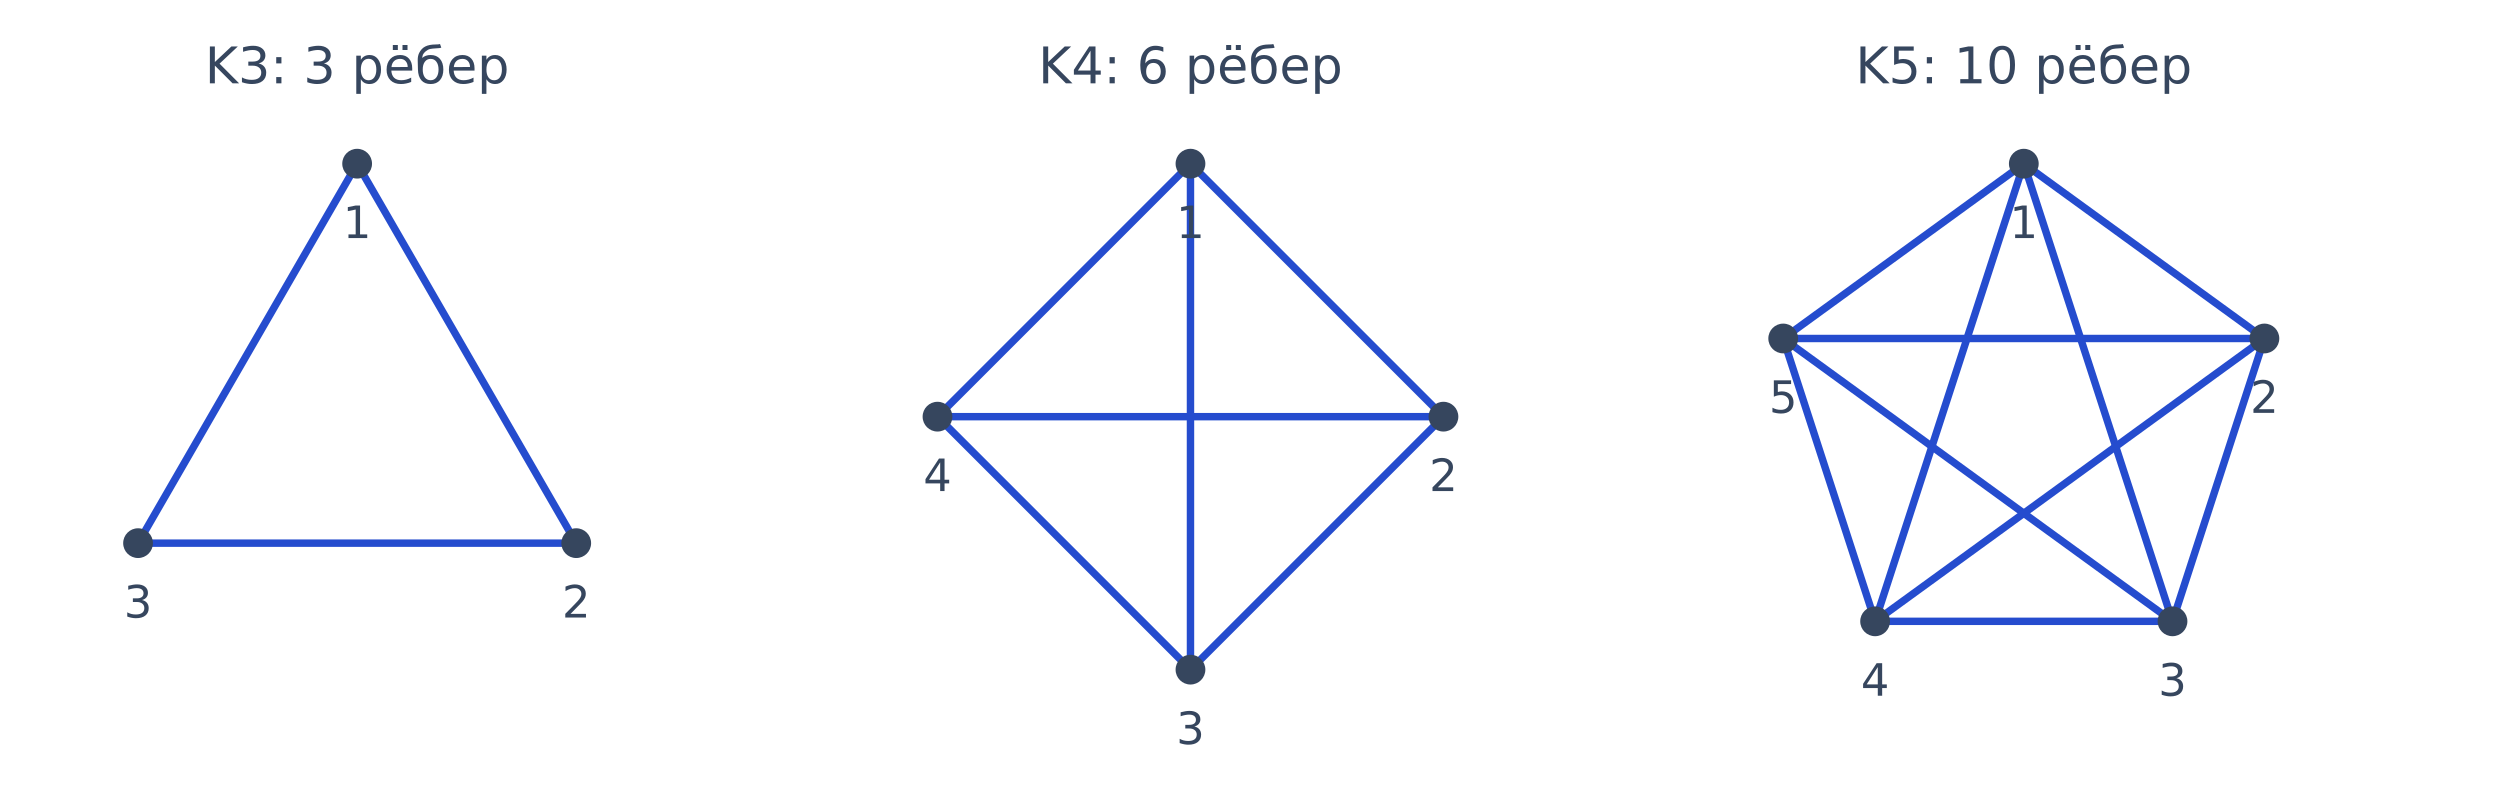
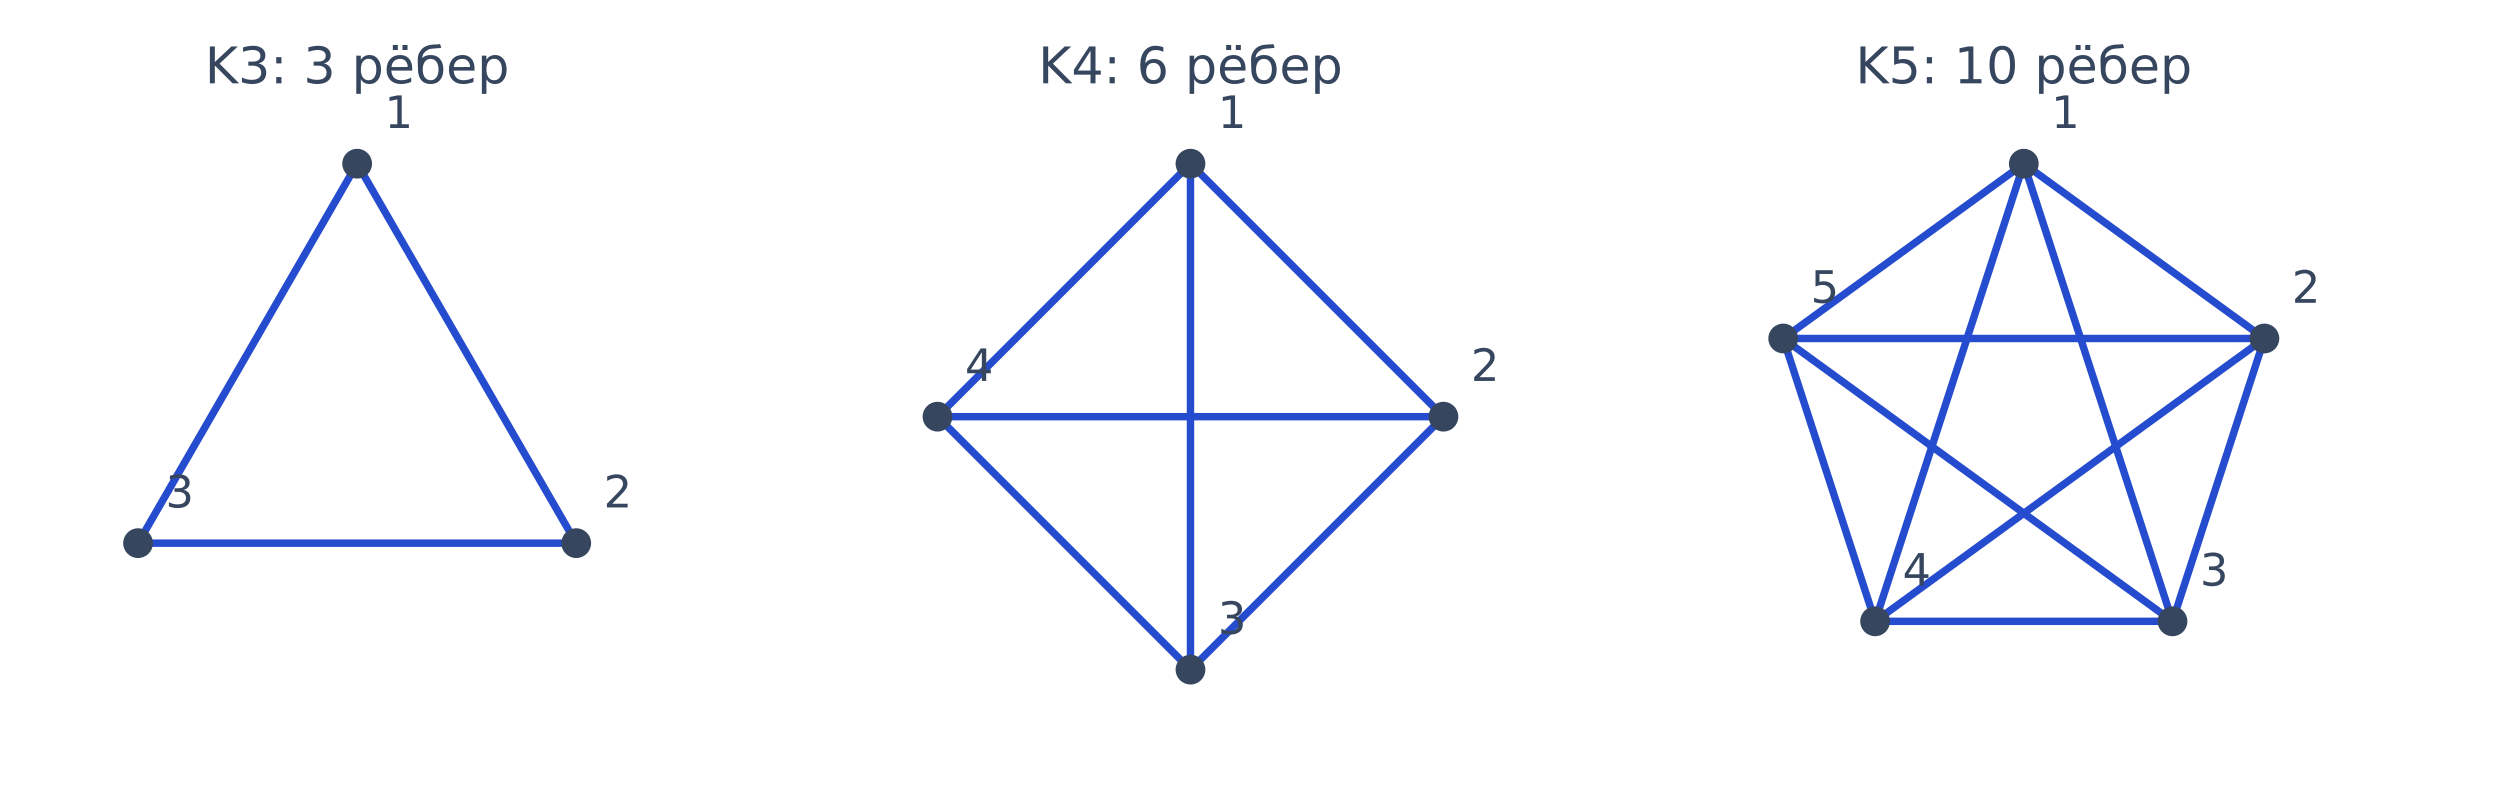
<svg xmlns="http://www.w3.org/2000/svg" viewBox="0 0 840 270" role="img">
  <defs>
    <marker id="arrow" viewBox="0 0 10 10" refX="8" refY="5" markerWidth="6" markerHeight="6" orient="auto-start-reverse">
      <path d="M 0 0 L 10 5 L 0 10 Z" fill="#254cce" />
    </marker>
  </defs>
  <text x="120" y="28" text-anchor="middle" font-family="DejaVu Sans" font-size="17" fill="#36465e">K3: 3 рёбер</text>
  <path d="M 120.0 55.0 L 193.612 182.5" fill="none" stroke="#254cce" stroke-width="2.5" />
  <path d="M 120.0 55.0 L 46.388 182.5" fill="none" stroke="#254cce" stroke-width="2.5" />
  <path d="M 193.612 182.5 L 46.388 182.5" fill="none" stroke="#254cce" stroke-width="2.5" />
  <circle cx="120.0" cy="55.0" r="5" fill="#36465e" />
-   <text x="120.0" y="80.0" text-anchor="middle" font-family="DejaVu Sans" font-size="15" fill="#36465e">1</text>
+   <text x="134.0" y="43.0" text-anchor="middle" font-family="DejaVu Sans" font-size="15" fill="#36465e">1</text>
  <circle cx="193.612" cy="182.5" r="5" fill="#36465e" />
-   <text x="193.612" y="207.5" text-anchor="middle" font-family="DejaVu Sans" font-size="15" fill="#36465e">2</text>
+   <text x="207.612" y="170.5" text-anchor="middle" font-family="DejaVu Sans" font-size="15" fill="#36465e">2</text>
  <circle cx="46.388" cy="182.5" r="5" fill="#36465e" />
-   <text x="46.388" y="207.5" text-anchor="middle" font-family="DejaVu Sans" font-size="15" fill="#36465e">3</text>
+   <text x="60.388" y="170.5" text-anchor="middle" font-family="DejaVu Sans" font-size="15" fill="#36465e">3</text>
  <text x="400" y="28" text-anchor="middle" font-family="DejaVu Sans" font-size="17" fill="#36465e">K4: 6 рёбер</text>
  <path d="M 400.0 55.0 L 485.0 140.0" fill="none" stroke="#254cce" stroke-width="2.5" />
  <path d="M 400.0 55.0 L 400.0 225.0" fill="none" stroke="#254cce" stroke-width="2.5" />
  <path d="M 400.0 55.0 L 315.0 140.0" fill="none" stroke="#254cce" stroke-width="2.5" />
  <path d="M 485.0 140.0 L 400.0 225.0" fill="none" stroke="#254cce" stroke-width="2.5" />
  <path d="M 485.0 140.0 L 315.0 140.0" fill="none" stroke="#254cce" stroke-width="2.5" />
  <path d="M 400.0 225.0 L 315.0 140.0" fill="none" stroke="#254cce" stroke-width="2.5" />
  <circle cx="400.0" cy="55.0" r="5" fill="#36465e" />
-   <text x="400.0" y="80.0" text-anchor="middle" font-family="DejaVu Sans" font-size="15" fill="#36465e">1</text>
+   <text x="414.0" y="43.0" text-anchor="middle" font-family="DejaVu Sans" font-size="15" fill="#36465e">1</text>
  <circle cx="485.0" cy="140.0" r="5" fill="#36465e" />
-   <text x="485.0" y="165.0" text-anchor="middle" font-family="DejaVu Sans" font-size="15" fill="#36465e">2</text>
+   <text x="499.0" y="128.0" text-anchor="middle" font-family="DejaVu Sans" font-size="15" fill="#36465e">2</text>
  <circle cx="400.0" cy="225.0" r="5" fill="#36465e" />
-   <text x="400.0" y="250.0" text-anchor="middle" font-family="DejaVu Sans" font-size="15" fill="#36465e">3</text>
+   <text x="414.0" y="213.0" text-anchor="middle" font-family="DejaVu Sans" font-size="15" fill="#36465e">3</text>
  <circle cx="315.0" cy="140.0" r="5" fill="#36465e" />
-   <text x="315.0" y="165.0" text-anchor="middle" font-family="DejaVu Sans" font-size="15" fill="#36465e">4</text>
+   <text x="329.0" y="128.0" text-anchor="middle" font-family="DejaVu Sans" font-size="15" fill="#36465e">4</text>
  <text x="680" y="28" text-anchor="middle" font-family="DejaVu Sans" font-size="17" fill="#36465e">K5: 10 рёбер</text>
  <path d="M 680.0 55.0 L 760.84 113.734" fill="none" stroke="#254cce" stroke-width="2.5" />
  <path d="M 680.0 55.0 L 729.962 208.766" fill="none" stroke="#254cce" stroke-width="2.5" />
  <path d="M 680.0 55.0 L 630.038 208.766" fill="none" stroke="#254cce" stroke-width="2.5" />
  <path d="M 680.0 55.0 L 599.16 113.734" fill="none" stroke="#254cce" stroke-width="2.5" />
  <path d="M 760.84 113.734 L 729.962 208.766" fill="none" stroke="#254cce" stroke-width="2.5" />
  <path d="M 760.84 113.734 L 630.038 208.766" fill="none" stroke="#254cce" stroke-width="2.5" />
  <path d="M 760.84 113.734 L 599.16 113.734" fill="none" stroke="#254cce" stroke-width="2.5" />
  <path d="M 729.962 208.766 L 630.038 208.766" fill="none" stroke="#254cce" stroke-width="2.5" />
  <path d="M 729.962 208.766 L 599.16 113.734" fill="none" stroke="#254cce" stroke-width="2.5" />
  <path d="M 630.038 208.766 L 599.16 113.734" fill="none" stroke="#254cce" stroke-width="2.5" />
  <circle cx="680.0" cy="55.0" r="5" fill="#36465e" />
-   <text x="680.0" y="80.0" text-anchor="middle" font-family="DejaVu Sans" font-size="15" fill="#36465e">1</text>
+   <text x="694.0" y="43.0" text-anchor="middle" font-family="DejaVu Sans" font-size="15" fill="#36465e">1</text>
  <circle cx="760.84" cy="113.734" r="5" fill="#36465e" />
-   <text x="760.84" y="138.734" text-anchor="middle" font-family="DejaVu Sans" font-size="15" fill="#36465e">2</text>
+   <text x="774.84" y="101.734" text-anchor="middle" font-family="DejaVu Sans" font-size="15" fill="#36465e">2</text>
  <circle cx="729.962" cy="208.766" r="5" fill="#36465e" />
-   <text x="729.962" y="233.766" text-anchor="middle" font-family="DejaVu Sans" font-size="15" fill="#36465e">3</text>
+   <text x="743.962" y="196.766" text-anchor="middle" font-family="DejaVu Sans" font-size="15" fill="#36465e">3</text>
  <circle cx="630.038" cy="208.766" r="5" fill="#36465e" />
-   <text x="630.038" y="233.766" text-anchor="middle" font-family="DejaVu Sans" font-size="15" fill="#36465e">4</text>
+   <text x="644.038" y="196.766" text-anchor="middle" font-family="DejaVu Sans" font-size="15" fill="#36465e">4</text>
  <circle cx="599.16" cy="113.734" r="5" fill="#36465e" />
-   <text x="599.16" y="138.734" text-anchor="middle" font-family="DejaVu Sans" font-size="15" fill="#36465e">5</text>
+   <text x="613.16" y="101.734" text-anchor="middle" font-family="DejaVu Sans" font-size="15" fill="#36465e">5</text>
</svg>
